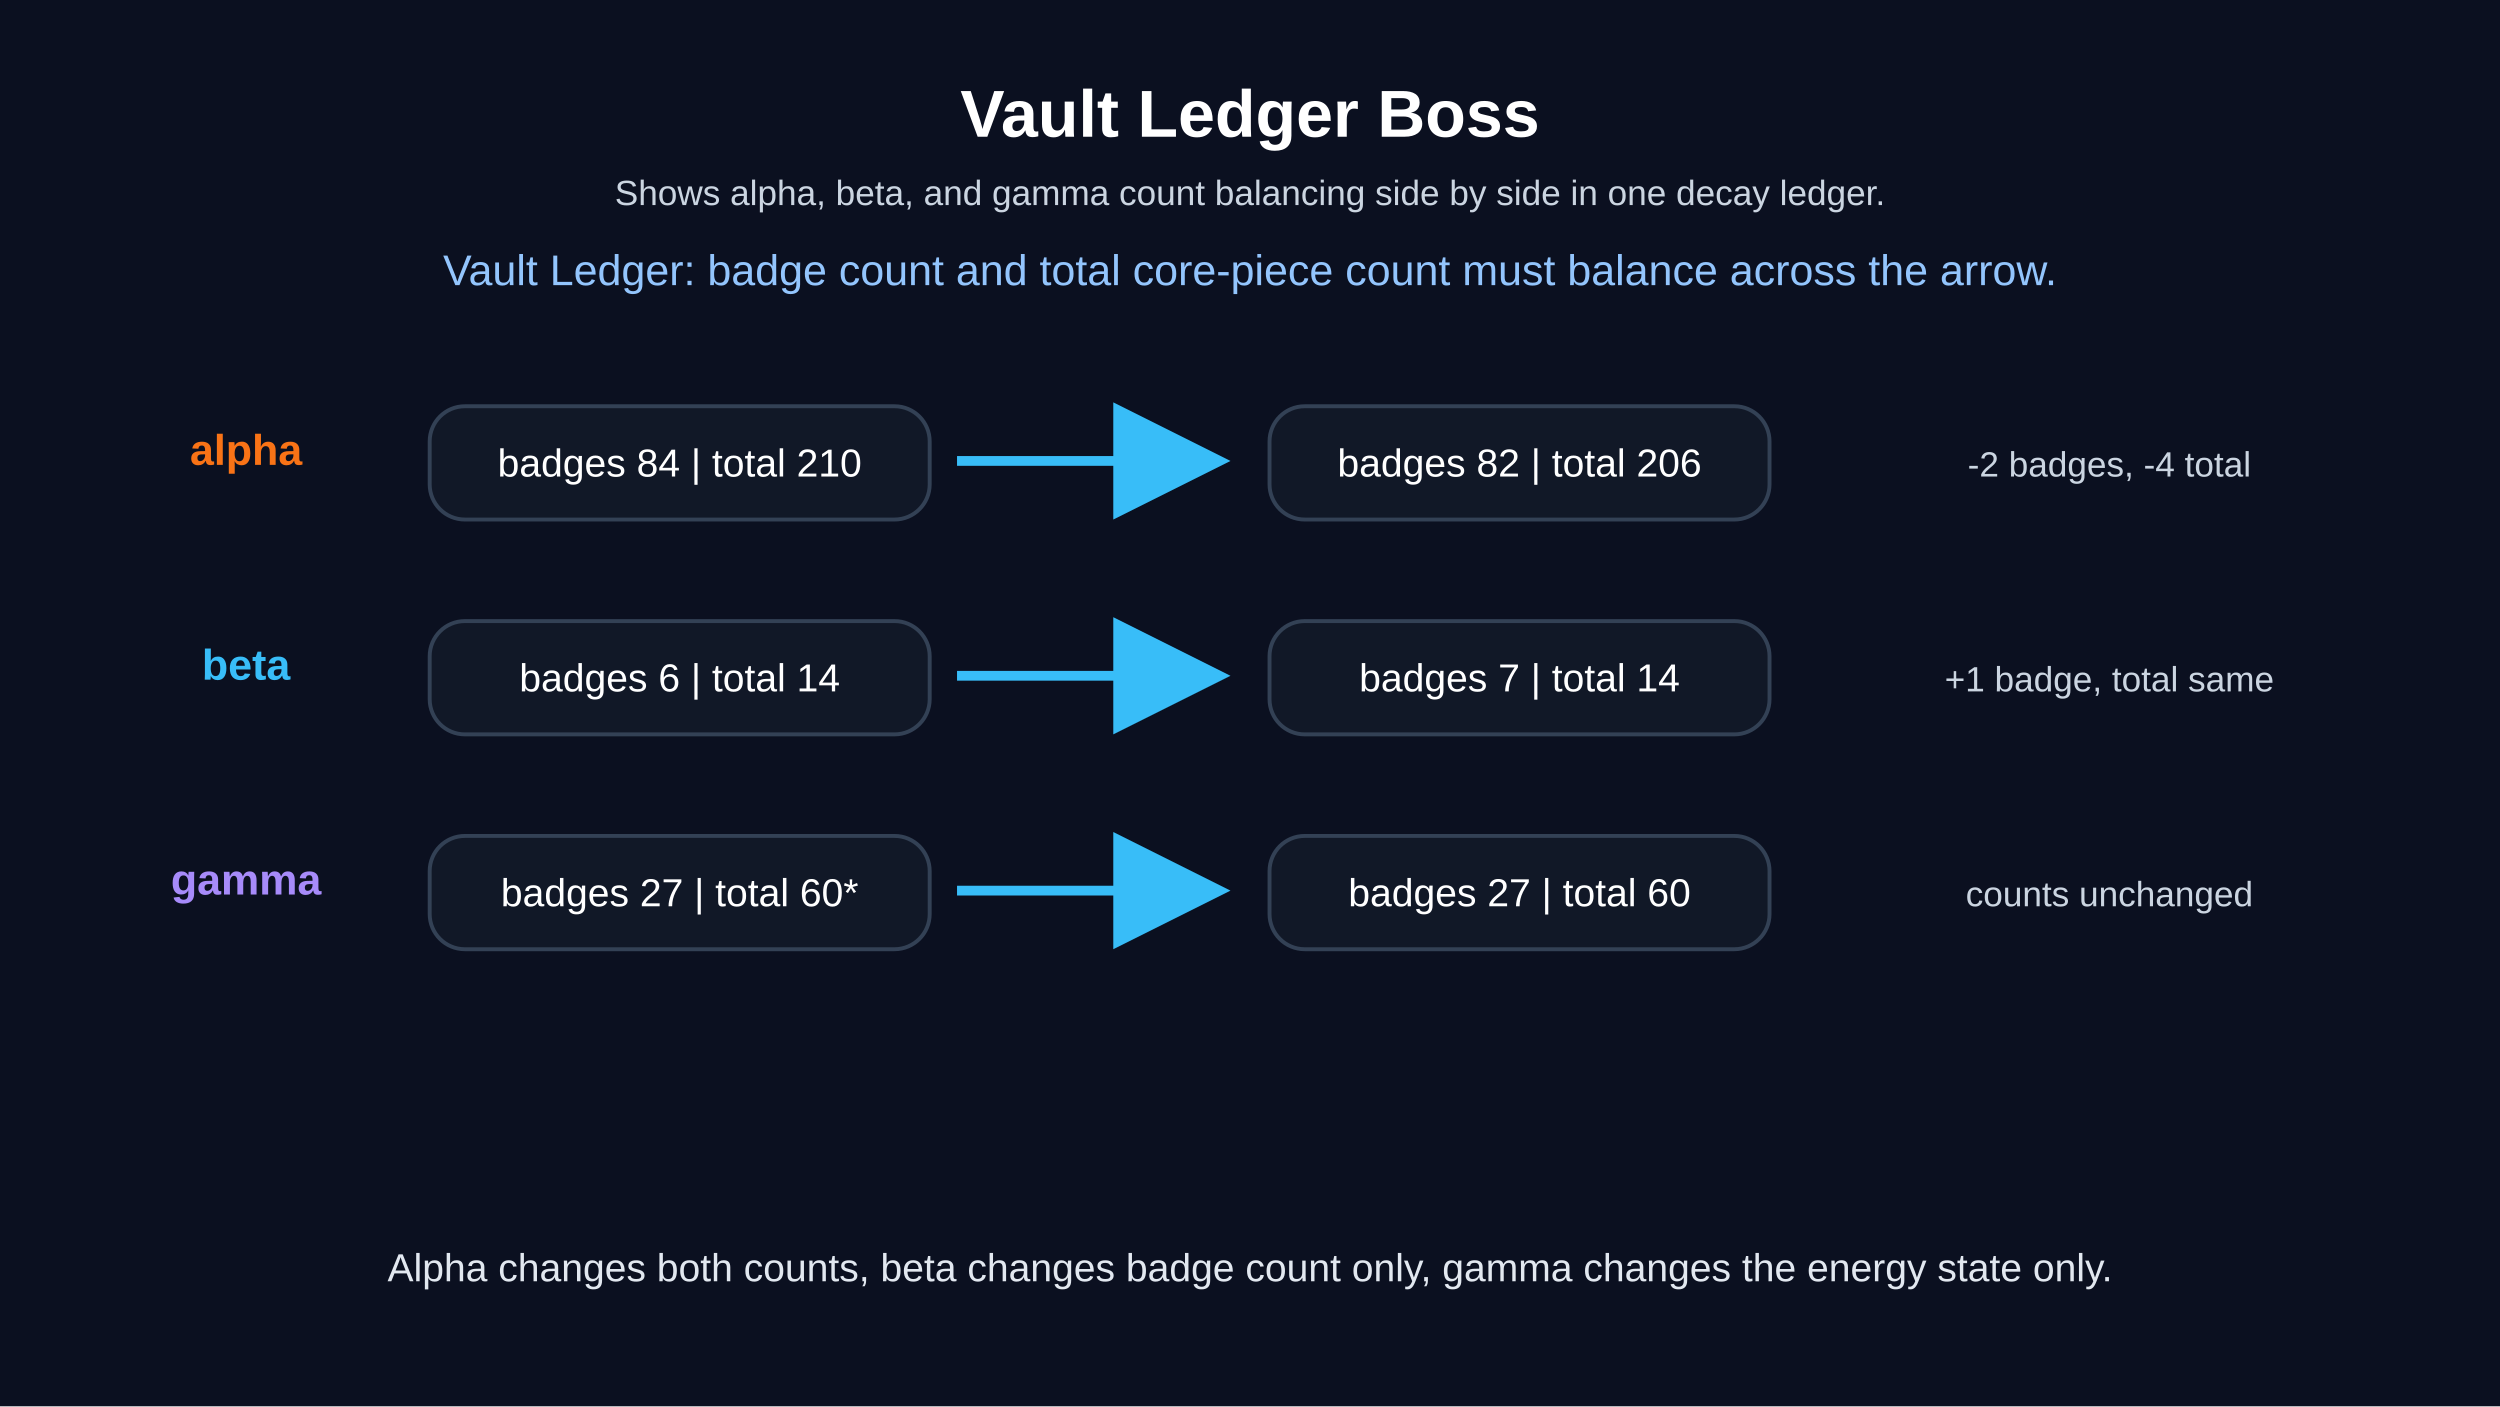
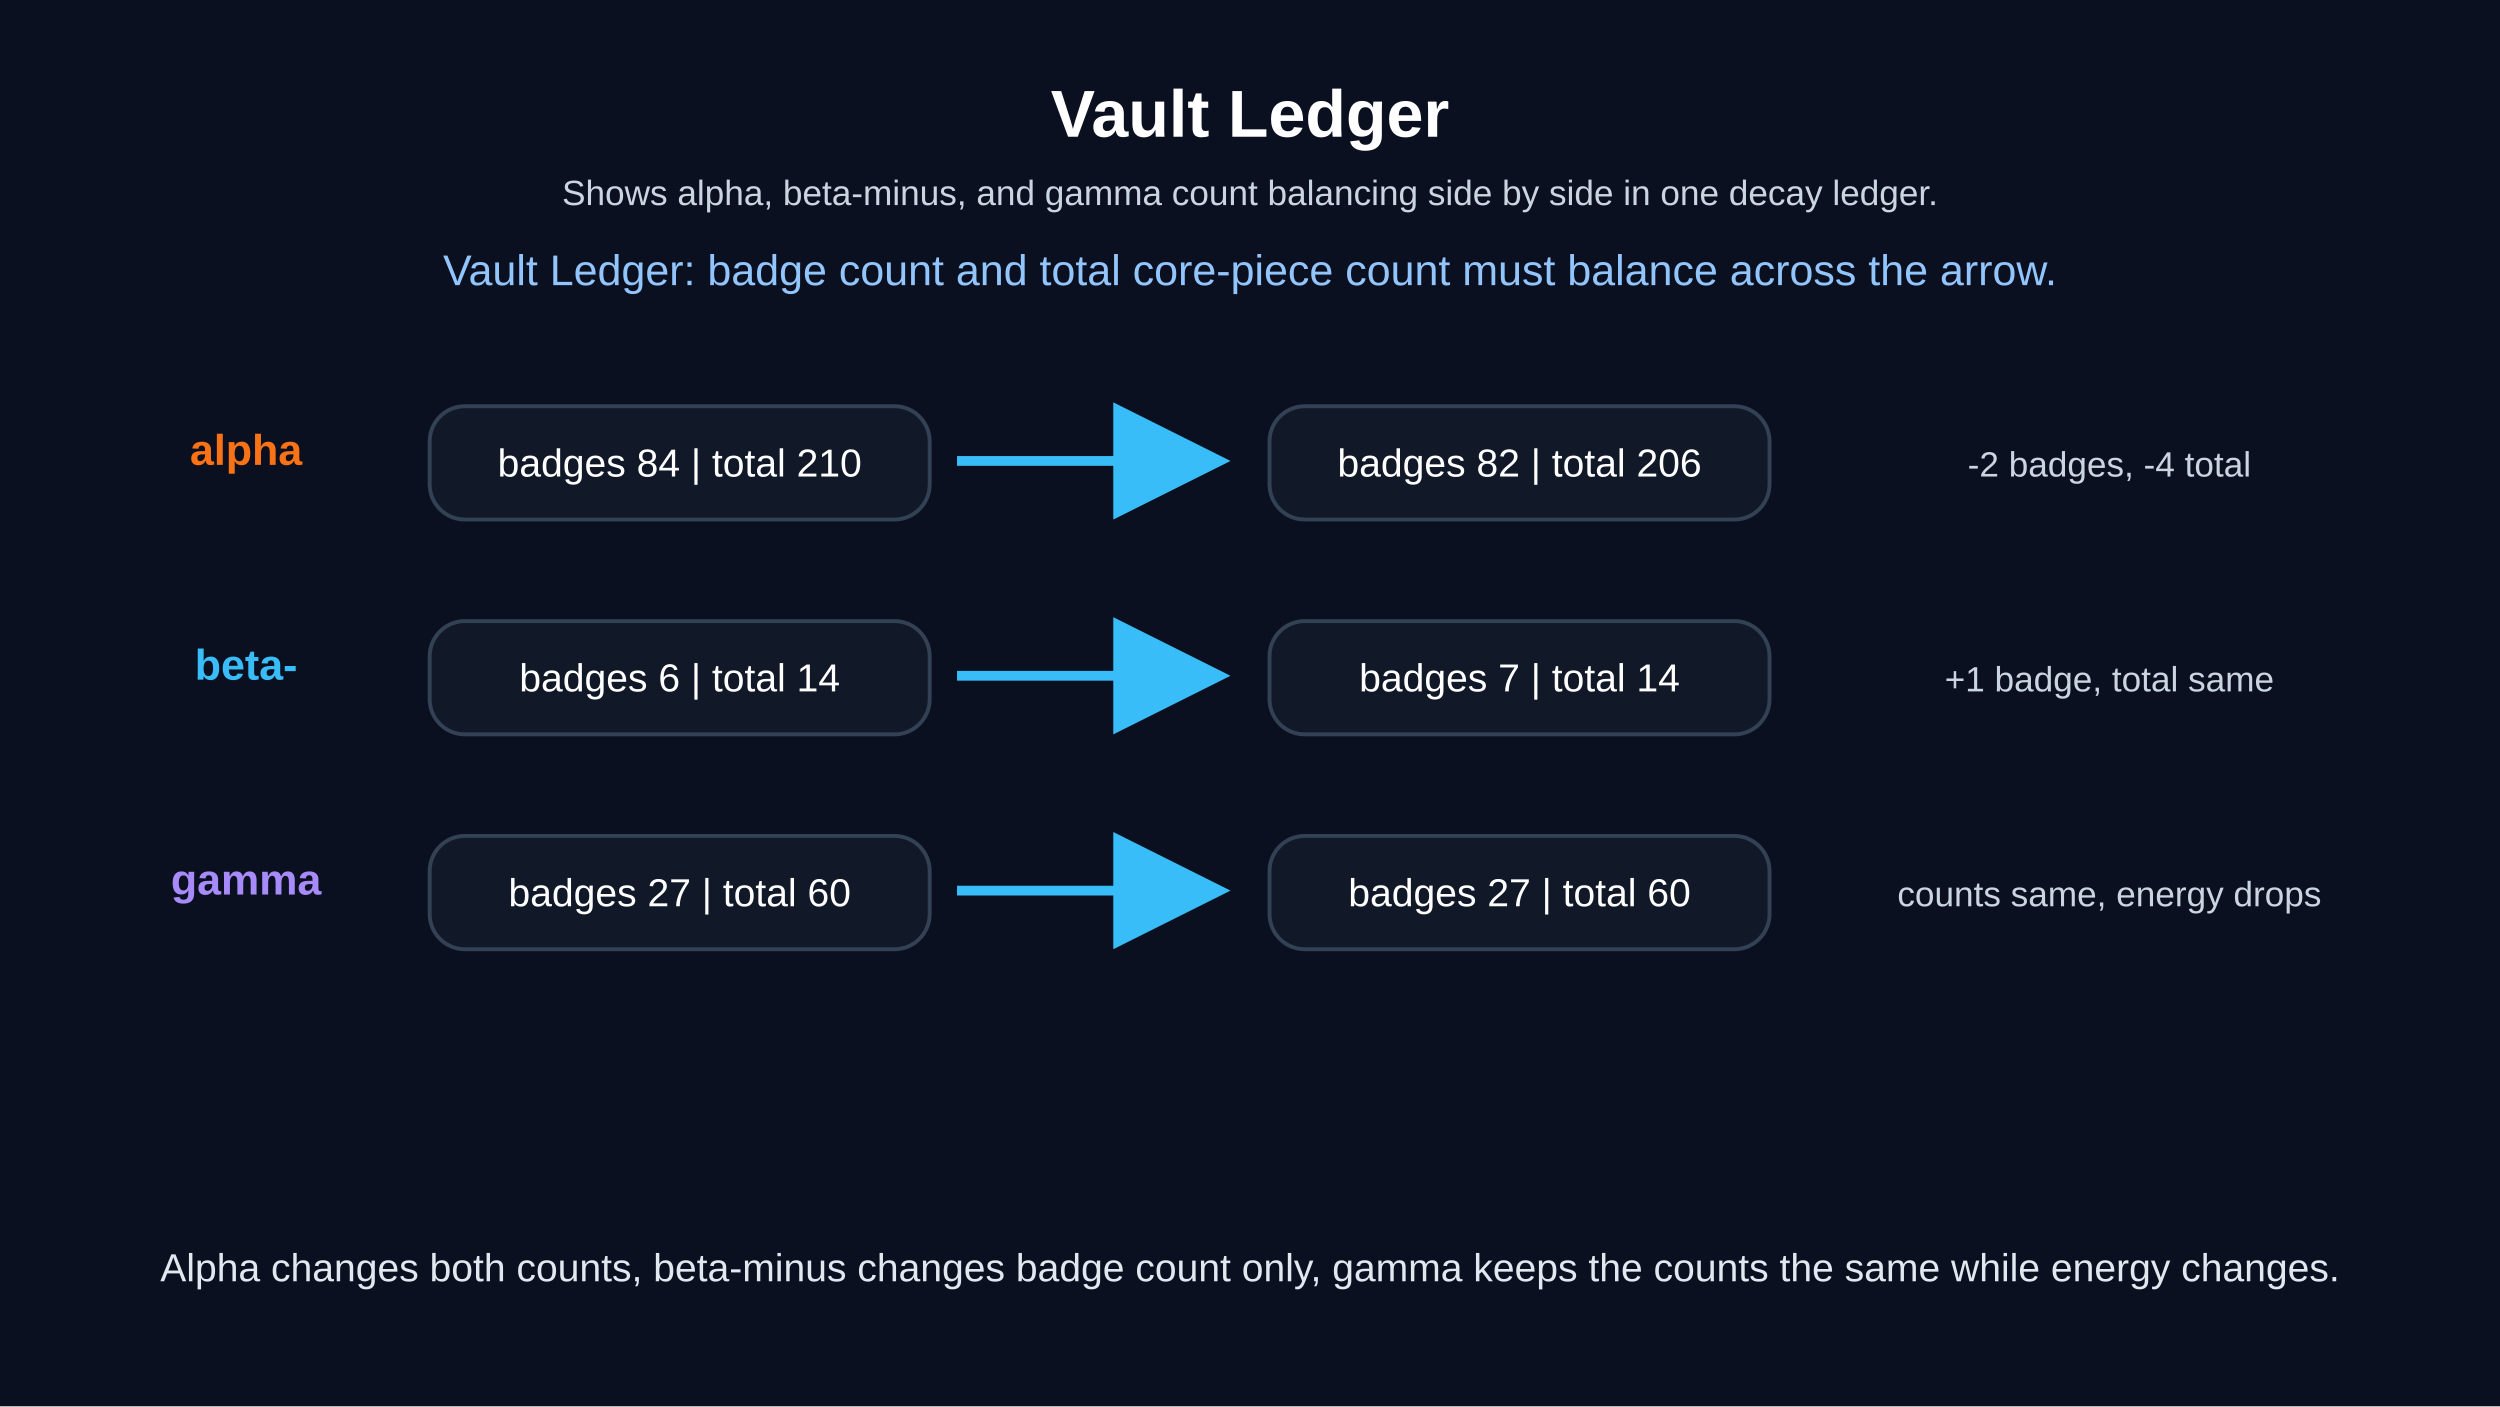
<svg xmlns="http://www.w3.org/2000/svg" width="1280" height="720" viewBox="0 0 1280 720">
  <defs>
    <marker id="radio-arrow" markerWidth="12" markerHeight="12" refX="10" refY="6" orient="auto" markerUnits="strokeWidth">
      <path d="M 0 0 L 12 6 L 0 12 z" fill="#38bdf8" />
    </marker>
  </defs>
  <rect width="100%" height="100%" fill="#0b1020" />
-   <text x="640.00" y="70.00" fill="white" text-anchor="middle" font-size="34" font-family="Arial" font-weight="bold">Vault Ledger Boss</text>
-   <text x="640.00" y="105.00" fill="#cbd5e1" text-anchor="middle" font-size="18" font-family="Arial" font-weight="normal">Shows alpha, beta, and gamma count balancing side by side in one decay ledger.</text>
+   <text x="640.00" y="70.00" fill="white" text-anchor="middle" font-size="34" font-family="Arial" font-weight="bold">Vault Ledger</text>
+   <text x="640.00" y="105.00" fill="#cbd5e1" text-anchor="middle" font-size="18" font-family="Arial" font-weight="normal">Shows alpha, beta-minus, and gamma count balancing side by side in one decay ledger.</text>
  <text x="640.00" y="146.00" fill="#93c5fd" text-anchor="middle" font-size="22" font-family="Arial" font-weight="normal">Vault Ledger: badge count and total core-piece count must balance across the arrow.</text>
  <text x="126.00" y="238.00" fill="#f97316" text-anchor="middle" font-size="22" font-family="Arial" font-weight="bold">alpha</text>
  <rect x="220.00" y="208.00" width="256.00" height="58.00" rx="18" fill="#111827" stroke="#334155" stroke-width="2" />
  <text x="348.00" y="244.00" fill="white" text-anchor="middle" font-size="20" font-family="Arial" font-weight="normal">badges 84 | total 210</text>
  <line x1="490.00" y1="236.00" x2="620.00" y2="236.00" stroke="#38bdf8" stroke-width="5" marker-end="url(#radio-arrow)" />
  <rect x="650.00" y="208.00" width="256.00" height="58.00" rx="18" fill="#111827" stroke="#334155" stroke-width="2" />
  <text x="778.00" y="244.00" fill="white" text-anchor="middle" font-size="20" font-family="Arial" font-weight="normal">badges 82 | total 206</text>
  <text x="1080.00" y="244.00" fill="#cbd5e1" text-anchor="middle" font-size="18" font-family="Arial" font-weight="normal">-2 badges, -4 total</text>
-   <text x="126.00" y="348.00" fill="#38bdf8" text-anchor="middle" font-size="22" font-family="Arial" font-weight="bold">beta</text>
+   <text x="126.00" y="348.00" fill="#38bdf8" text-anchor="middle" font-size="22" font-family="Arial" font-weight="bold">beta-</text>
  <rect x="220.00" y="318.00" width="256.00" height="58.00" rx="18" fill="#111827" stroke="#334155" stroke-width="2" />
  <text x="348.00" y="354.00" fill="white" text-anchor="middle" font-size="20" font-family="Arial" font-weight="normal">badges 6 | total 14</text>
  <line x1="490.00" y1="346.00" x2="620.00" y2="346.00" stroke="#38bdf8" stroke-width="5" marker-end="url(#radio-arrow)" />
  <rect x="650.00" y="318.00" width="256.00" height="58.00" rx="18" fill="#111827" stroke="#334155" stroke-width="2" />
  <text x="778.00" y="354.00" fill="white" text-anchor="middle" font-size="20" font-family="Arial" font-weight="normal">badges 7 | total 14</text>
  <text x="1080.00" y="354.00" fill="#cbd5e1" text-anchor="middle" font-size="18" font-family="Arial" font-weight="normal">+1 badge, total same</text>
  <text x="126.00" y="458.00" fill="#a78bfa" text-anchor="middle" font-size="22" font-family="Arial" font-weight="bold">gamma</text>
  <rect x="220.00" y="428.00" width="256.00" height="58.00" rx="18" fill="#111827" stroke="#334155" stroke-width="2" />
-   <text x="348.00" y="464.00" fill="white" text-anchor="middle" font-size="20" font-family="Arial" font-weight="normal">badges 27 | total 60*</text>
+   <text x="348.00" y="464.00" fill="white" text-anchor="middle" font-size="20" font-family="Arial" font-weight="normal">badges 27 | total 60</text>
  <line x1="490.00" y1="456.00" x2="620.00" y2="456.00" stroke="#38bdf8" stroke-width="5" marker-end="url(#radio-arrow)" />
  <rect x="650.00" y="428.00" width="256.00" height="58.00" rx="18" fill="#111827" stroke="#334155" stroke-width="2" />
  <text x="778.00" y="464.00" fill="white" text-anchor="middle" font-size="20" font-family="Arial" font-weight="normal">badges 27 | total 60</text>
-   <text x="1080.00" y="464.00" fill="#cbd5e1" text-anchor="middle" font-size="18" font-family="Arial" font-weight="normal">counts unchanged</text>
-   <text x="640.00" y="656.00" fill="#e2e8f0" text-anchor="middle" font-size="20" font-family="Arial" font-weight="normal">Alpha changes both counts, beta changes badge count only, gamma changes the energy state only.</text>
+   <text x="1080.00" y="464.00" fill="#cbd5e1" text-anchor="middle" font-size="18" font-family="Arial" font-weight="normal">counts same, energy drops</text>
+   <text x="640.00" y="656.00" fill="#e2e8f0" text-anchor="middle" font-size="20" font-family="Arial" font-weight="normal">Alpha changes both counts, beta-minus changes badge count only, gamma keeps the counts the same while energy changes.</text>
</svg>
